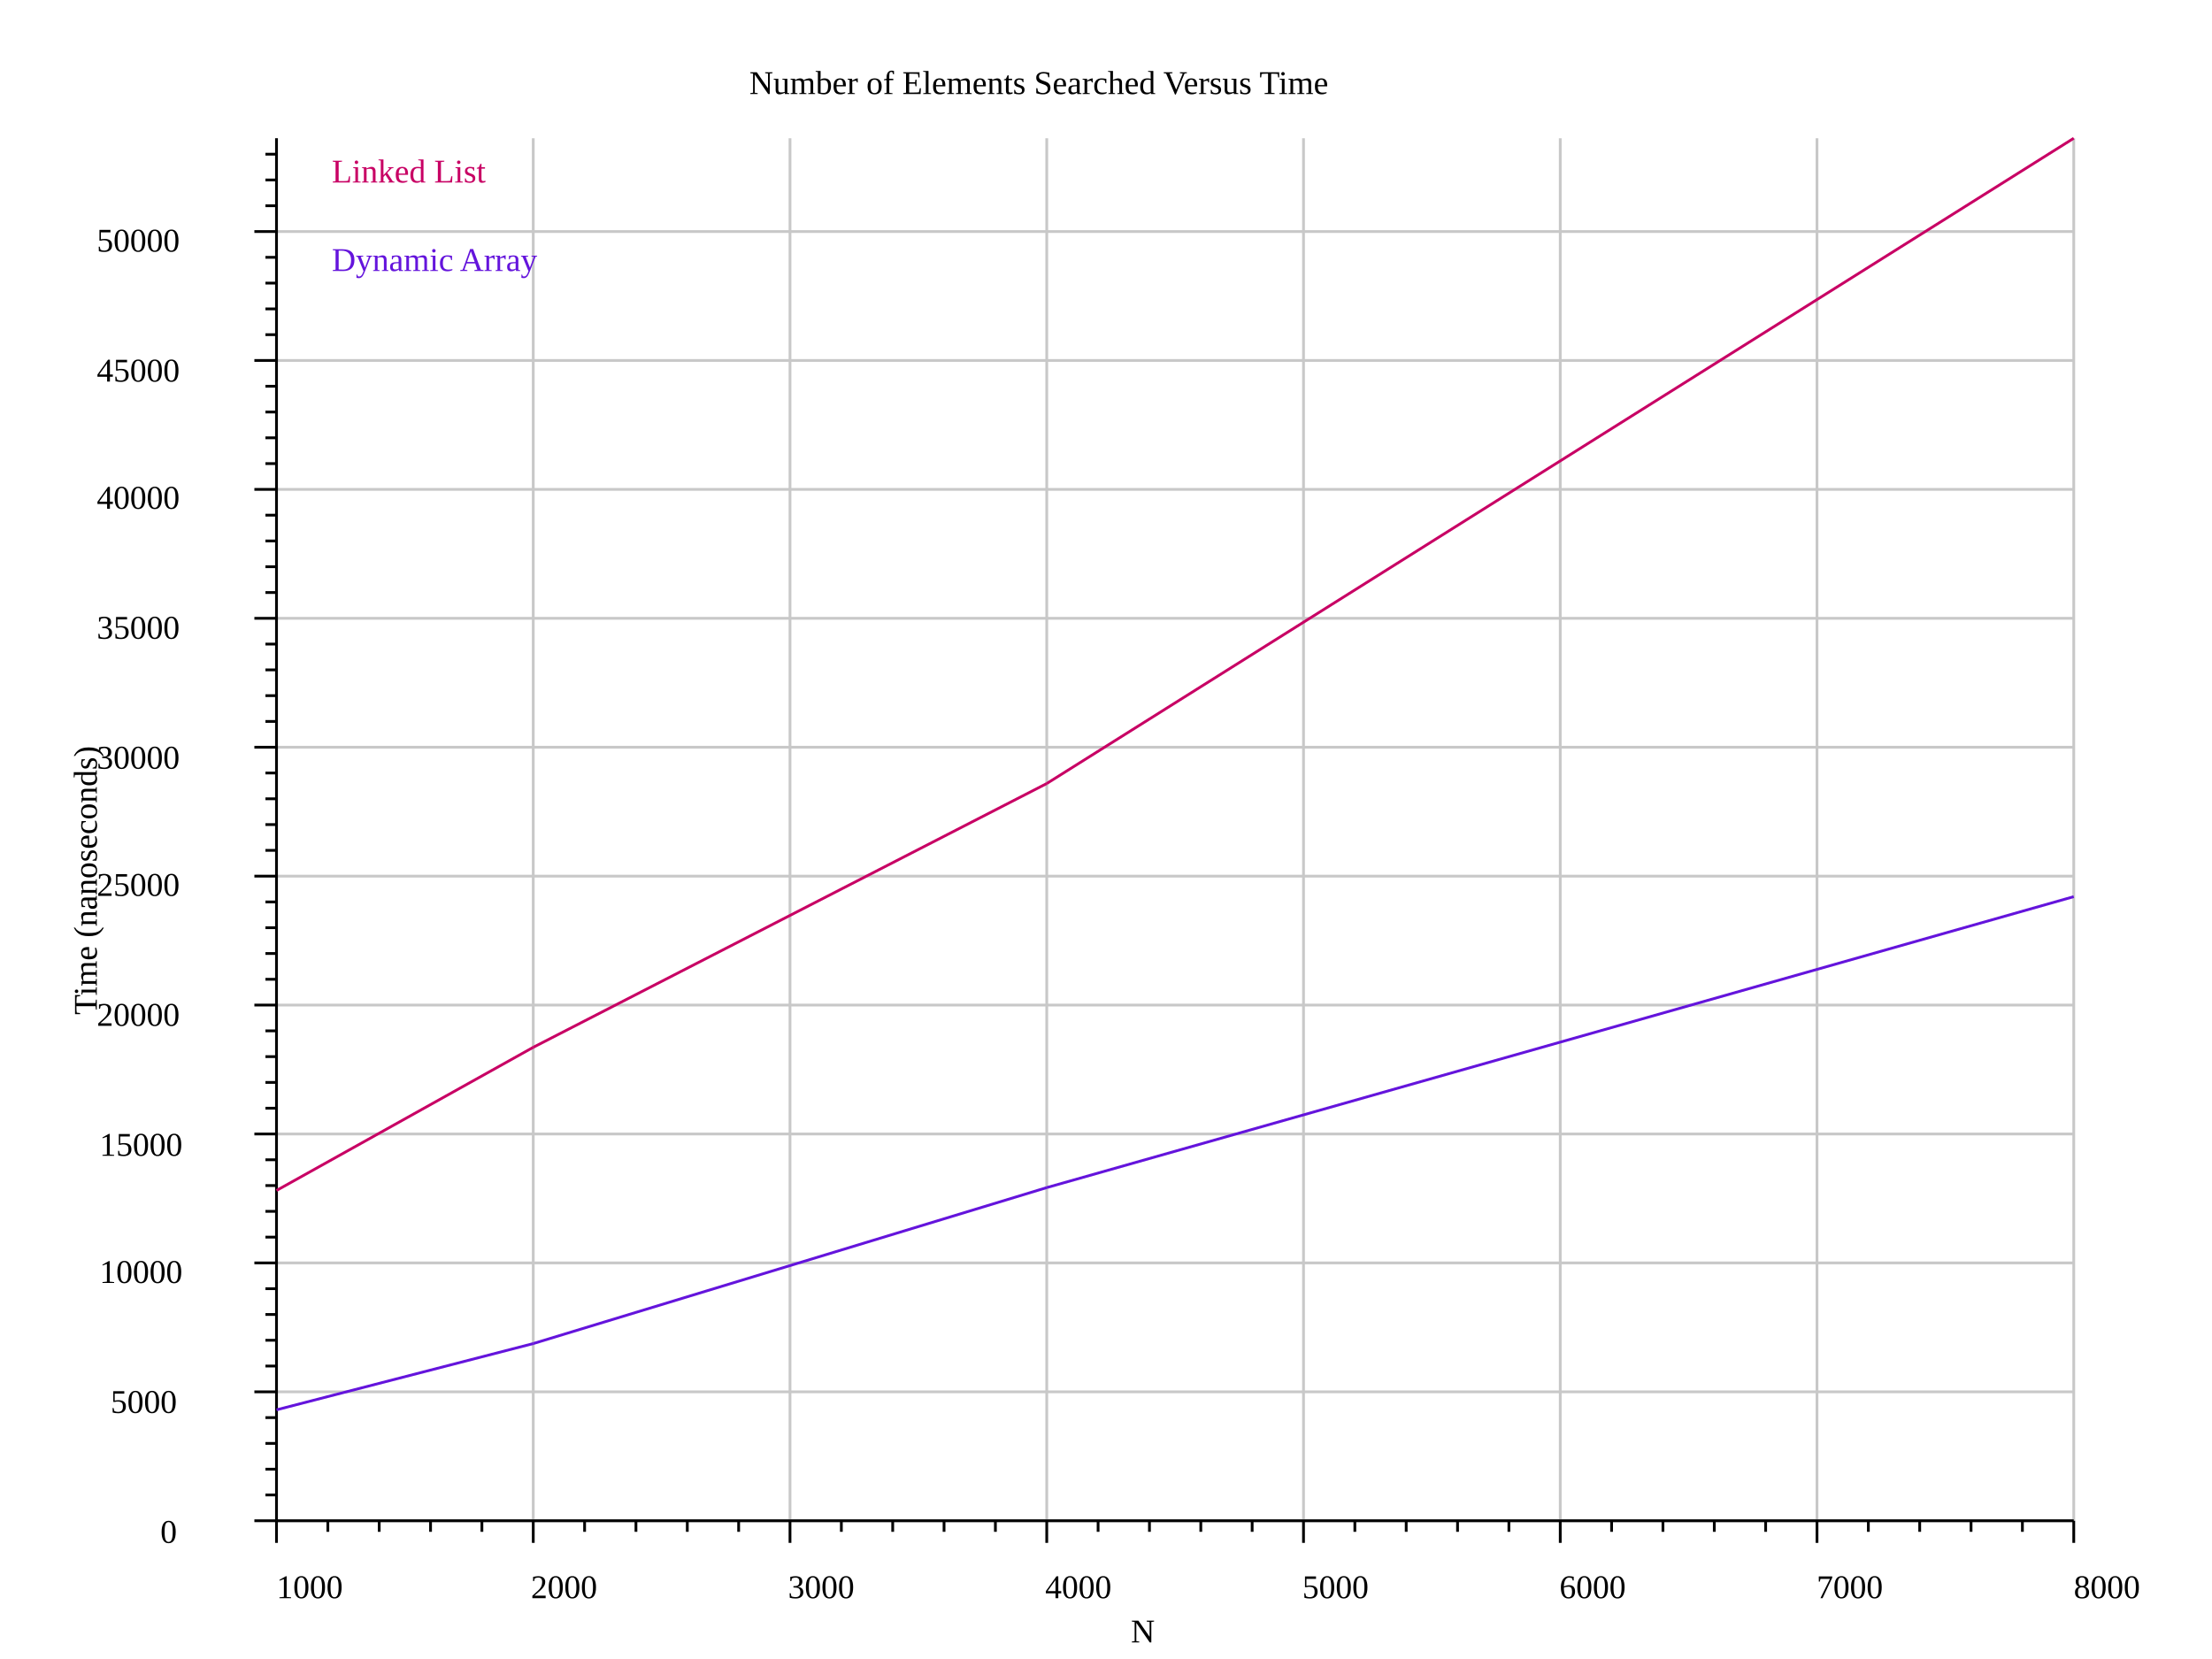
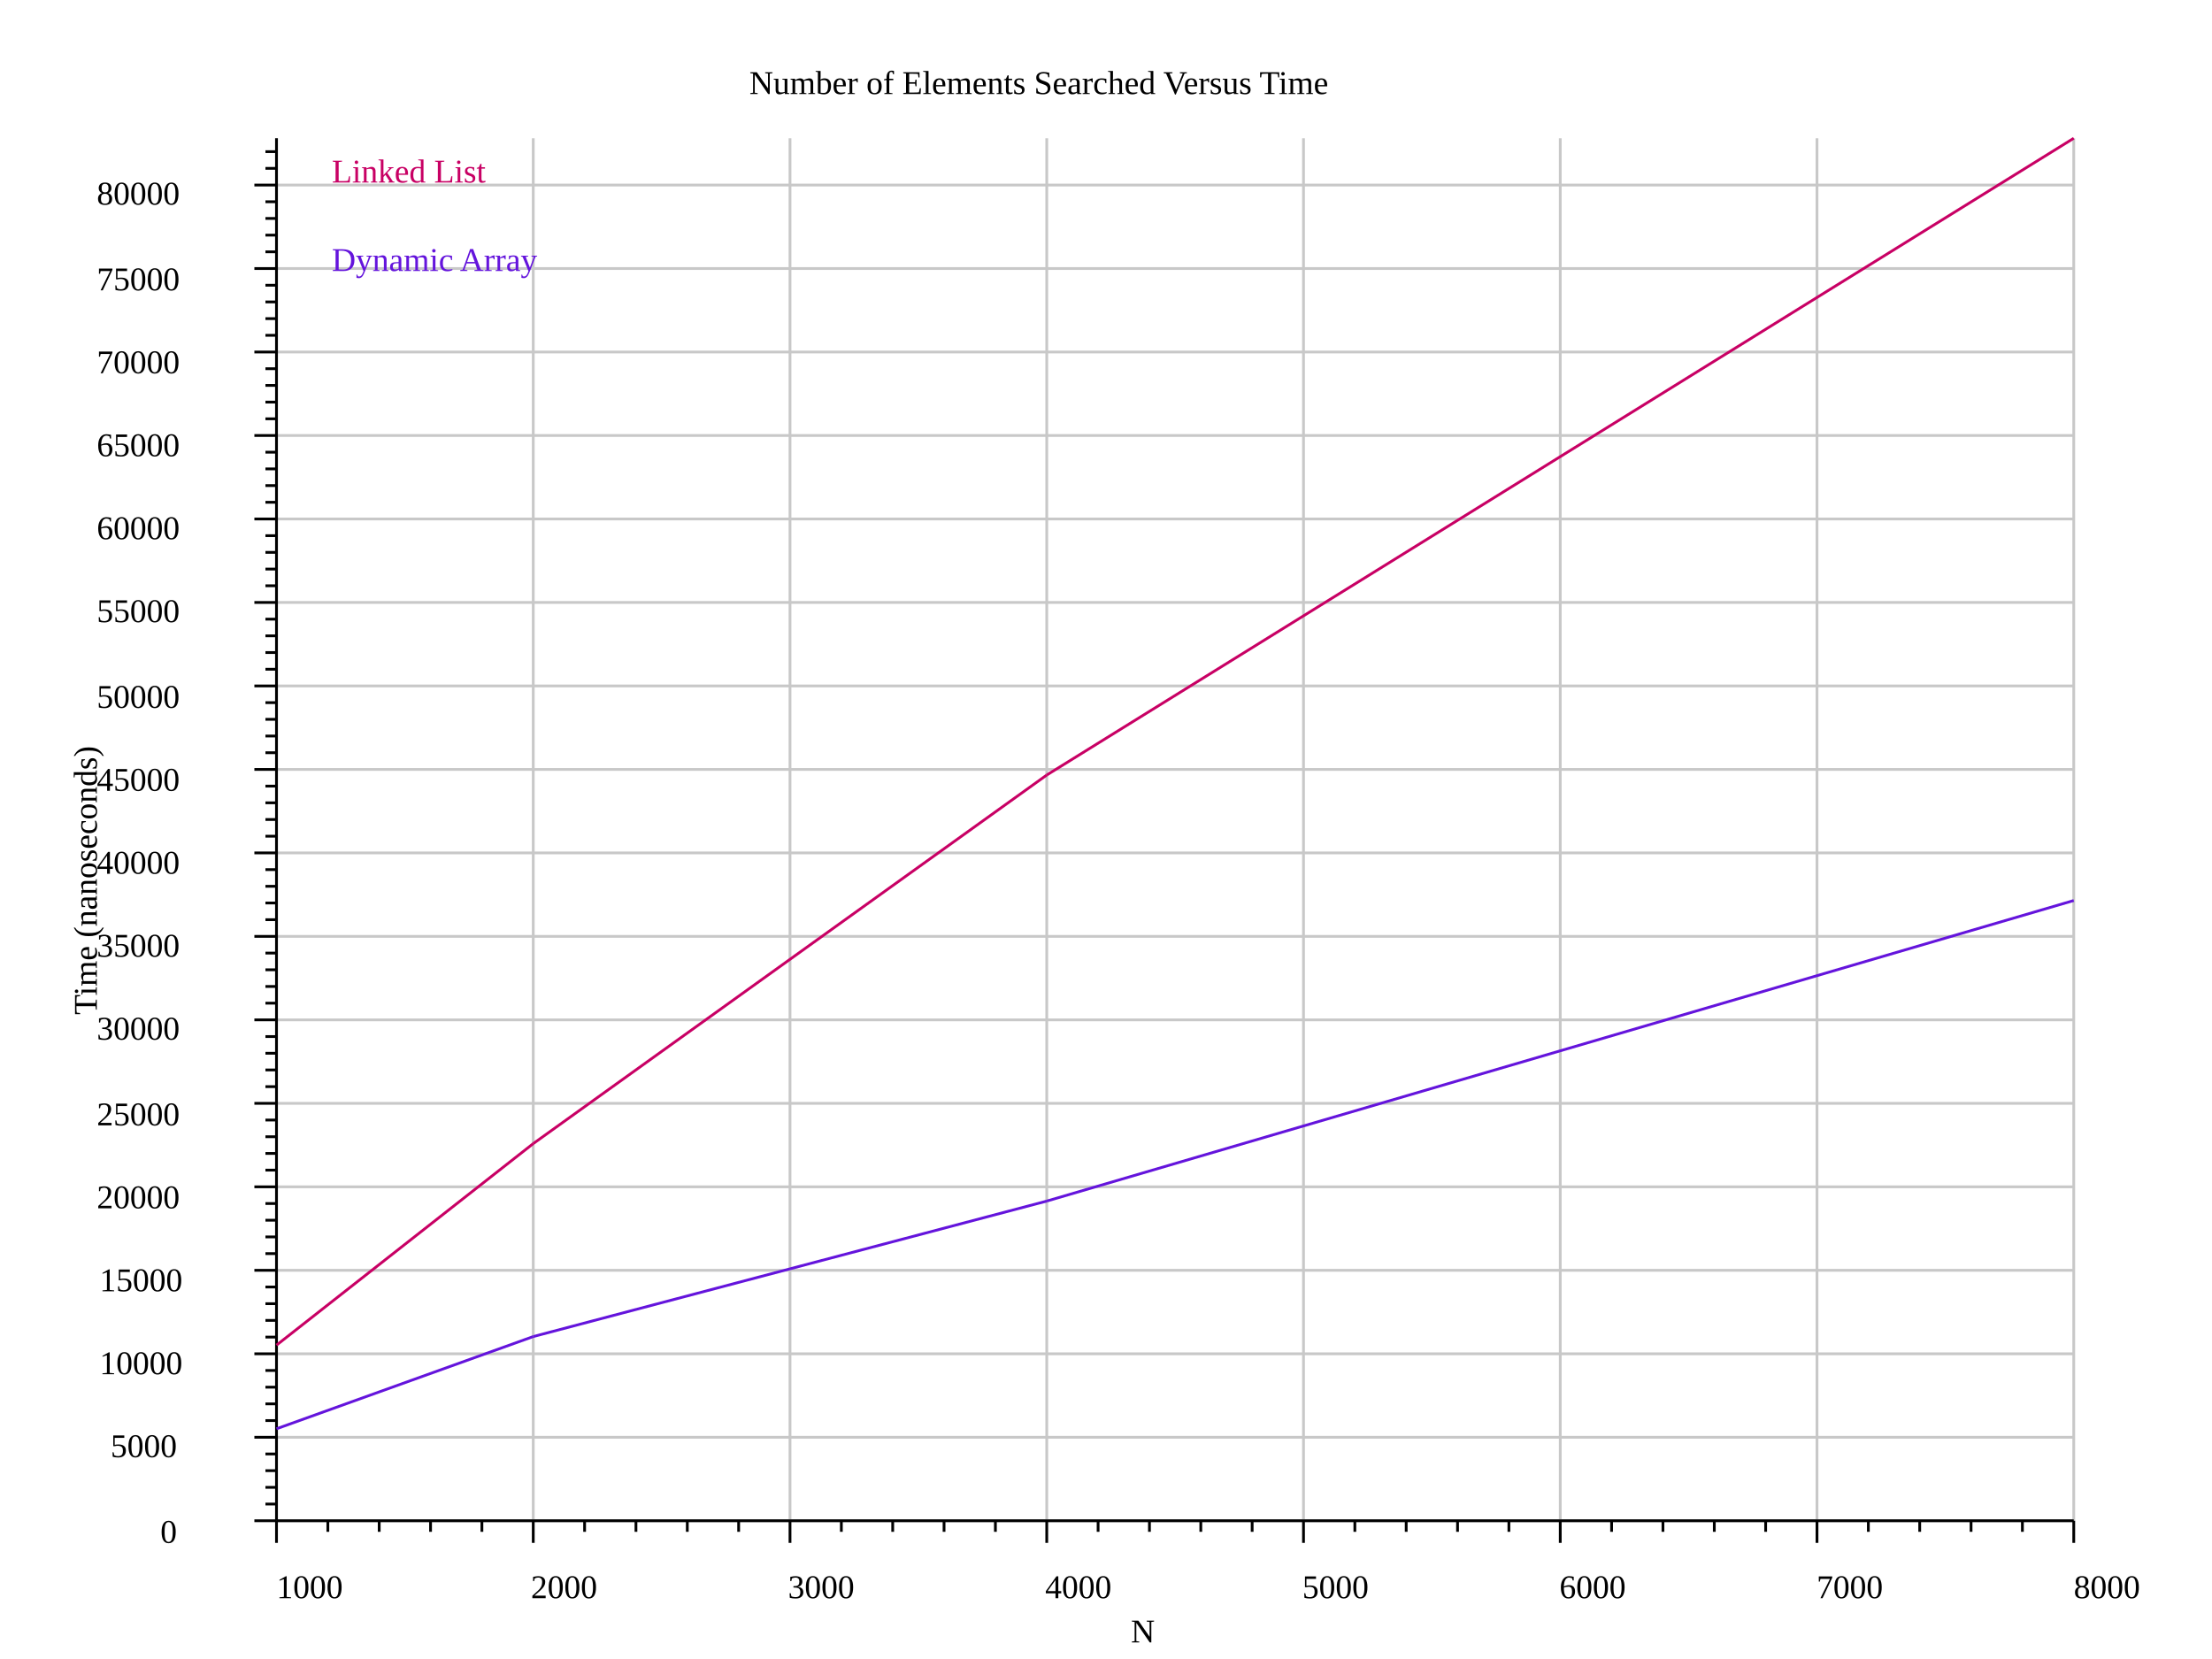
<svg xmlns="http://www.w3.org/2000/svg" version="1.1" baseProfile="full" width="800" height="600">
  <clipPath>
    <rect x="0" y="0" width="800" height="600" fill="rgb(0,0,0)" />
  </clipPath>
  <text x="271" y="34" fill="rgb(0,0,0)">
Number of Elements Searched Versus Time</text>
  <line x1="100" y1="50" x2="100" y2="550" stroke="rgb(200,200,200)" />
  <line x1="192.857" y1="50" x2="192.857" y2="550" stroke="rgb(200,200,200)" />
  <line x1="285.714" y1="50" x2="285.714" y2="550" stroke="rgb(200,200,200)" />
  <line x1="378.571" y1="50" x2="378.571" y2="550" stroke="rgb(200,200,200)" />
  <line x1="471.429" y1="50" x2="471.429" y2="550" stroke="rgb(200,200,200)" />
  <line x1="564.286" y1="50" x2="564.286" y2="550" stroke="rgb(200,200,200)" />
  <line x1="657.143" y1="50" x2="657.143" y2="550" stroke="rgb(200,200,200)" />
  <line x1="750" y1="50" x2="750" y2="550" stroke="rgb(200,200,200)" />
  <line x1="100" y1="550" x2="750" y2="550" stroke="rgb(200,200,200)" />
-   <line x1="100" y1="503.374" x2="750" y2="503.374" stroke="rgb(200,200,200)" />
-   <line x1="100" y1="456.748" x2="750" y2="456.748" stroke="rgb(200,200,200)" />
-   <line x1="100" y1="410.122" x2="750" y2="410.122" stroke="rgb(200,200,200)" />
-   <line x1="100" y1="363.495" x2="750" y2="363.495" stroke="rgb(200,200,200)" />
-   <line x1="100" y1="316.869" x2="750" y2="316.869" stroke="rgb(200,200,200)" />
-   <line x1="100" y1="270.243" x2="750" y2="270.243" stroke="rgb(200,200,200)" />
-   <line x1="100" y1="223.617" x2="750" y2="223.617" stroke="rgb(200,200,200)" />
-   <line x1="100" y1="176.991" x2="750" y2="176.991" stroke="rgb(200,200,200)" />
-   <line x1="100" y1="130.365" x2="750" y2="130.365" stroke="rgb(200,200,200)" />
-   <line x1="100" y1="83.739" x2="750" y2="83.739" stroke="rgb(200,200,200)" />
+   <line x1="100" y1="519.808" x2="750" y2="519.808" stroke="rgb(200,200,200)" />
+   <line x1="100" y1="489.616" x2="750" y2="489.616" stroke="rgb(200,200,200)" />
+   <line x1="100" y1="459.424" x2="750" y2="459.424" stroke="rgb(200,200,200)" />
+   <line x1="100" y1="429.231" x2="750" y2="429.231" stroke="rgb(200,200,200)" />
+   <line x1="100" y1="399.039" x2="750" y2="399.039" stroke="rgb(200,200,200)" />
+   <line x1="100" y1="368.847" x2="750" y2="368.847" stroke="rgb(200,200,200)" />
+   <line x1="100" y1="338.655" x2="750" y2="338.655" stroke="rgb(200,200,200)" />
+   <line x1="100" y1="308.463" x2="750" y2="308.463" stroke="rgb(200,200,200)" />
+   <line x1="100" y1="278.271" x2="750" y2="278.271" stroke="rgb(200,200,200)" />
+   <line x1="100" y1="248.079" x2="750" y2="248.079" stroke="rgb(200,200,200)" />
+   <line x1="100" y1="217.886" x2="750" y2="217.886" stroke="rgb(200,200,200)" />
+   <line x1="100" y1="187.694" x2="750" y2="187.694" stroke="rgb(200,200,200)" />
+   <line x1="100" y1="157.502" x2="750" y2="157.502" stroke="rgb(200,200,200)" />
+   <line x1="100" y1="127.31" x2="750" y2="127.31" stroke="rgb(200,200,200)" />
+   <line x1="100" y1="97.118" x2="750" y2="97.118" stroke="rgb(200,200,200)" />
+   <line x1="100" y1="66.926" x2="750" y2="66.926" stroke="rgb(200,200,200)" />
  <line x1="100" y1="550" x2="750" y2="550" stroke="rgb(0,0,0)" />
  <text x="100" y="578" fill="rgb(0,0,0)">
1000</text>
  <line x1="100" y1="550" x2="100" y2="558" stroke="rgb(0,0,0)" />
  <line x1="118.571" y1="550" x2="118.571" y2="554" stroke="rgb(0,0,0)" />
  <line x1="137.143" y1="550" x2="137.143" y2="554" stroke="rgb(0,0,0)" />
  <line x1="155.714" y1="550" x2="155.714" y2="554" stroke="rgb(0,0,0)" />
  <line x1="174.286" y1="550" x2="174.286" y2="554" stroke="rgb(0,0,0)" />
  <text x="192" y="578" fill="rgb(0,0,0)">
2000</text>
  <line x1="192.857" y1="550" x2="192.857" y2="558" stroke="rgb(0,0,0)" />
  <line x1="211.429" y1="550" x2="211.429" y2="554" stroke="rgb(0,0,0)" />
  <line x1="230" y1="550" x2="230" y2="554" stroke="rgb(0,0,0)" />
  <line x1="248.571" y1="550" x2="248.571" y2="554" stroke="rgb(0,0,0)" />
  <line x1="267.143" y1="550" x2="267.143" y2="554" stroke="rgb(0,0,0)" />
  <text x="285" y="578" fill="rgb(0,0,0)">
3000</text>
  <line x1="285.714" y1="550" x2="285.714" y2="558" stroke="rgb(0,0,0)" />
  <line x1="304.286" y1="550" x2="304.286" y2="554" stroke="rgb(0,0,0)" />
  <line x1="322.857" y1="550" x2="322.857" y2="554" stroke="rgb(0,0,0)" />
  <line x1="341.429" y1="550" x2="341.429" y2="554" stroke="rgb(0,0,0)" />
  <line x1="360" y1="550" x2="360" y2="554" stroke="rgb(0,0,0)" />
  <text x="378" y="578" fill="rgb(0,0,0)">
4000</text>
  <line x1="378.571" y1="550" x2="378.571" y2="558" stroke="rgb(0,0,0)" />
  <line x1="397.143" y1="550" x2="397.143" y2="554" stroke="rgb(0,0,0)" />
  <line x1="415.714" y1="550" x2="415.714" y2="554" stroke="rgb(0,0,0)" />
  <line x1="434.286" y1="550" x2="434.286" y2="554" stroke="rgb(0,0,0)" />
  <line x1="452.857" y1="550" x2="452.857" y2="554" stroke="rgb(0,0,0)" />
  <text x="471" y="578" fill="rgb(0,0,0)">
5000</text>
  <line x1="471.429" y1="550" x2="471.429" y2="558" stroke="rgb(0,0,0)" />
  <line x1="490" y1="550" x2="490" y2="554" stroke="rgb(0,0,0)" />
  <line x1="508.571" y1="550" x2="508.571" y2="554" stroke="rgb(0,0,0)" />
  <line x1="527.143" y1="550" x2="527.143" y2="554" stroke="rgb(0,0,0)" />
  <line x1="545.714" y1="550" x2="545.714" y2="554" stroke="rgb(0,0,0)" />
  <text x="564" y="578" fill="rgb(0,0,0)">
6000</text>
  <line x1="564.286" y1="550" x2="564.286" y2="558" stroke="rgb(0,0,0)" />
  <line x1="582.857" y1="550" x2="582.857" y2="554" stroke="rgb(0,0,0)" />
  <line x1="601.429" y1="550" x2="601.429" y2="554" stroke="rgb(0,0,0)" />
  <line x1="620" y1="550" x2="620" y2="554" stroke="rgb(0,0,0)" />
  <line x1="638.571" y1="550" x2="638.571" y2="554" stroke="rgb(0,0,0)" />
  <text x="657" y="578" fill="rgb(0,0,0)">
7000</text>
  <line x1="657.143" y1="550" x2="657.143" y2="558" stroke="rgb(0,0,0)" />
  <line x1="675.714" y1="550" x2="675.714" y2="554" stroke="rgb(0,0,0)" />
  <line x1="694.286" y1="550" x2="694.286" y2="554" stroke="rgb(0,0,0)" />
  <line x1="712.857" y1="550" x2="712.857" y2="554" stroke="rgb(0,0,0)" />
  <line x1="731.429" y1="550" x2="731.429" y2="554" stroke="rgb(0,0,0)" />
  <text x="750" y="578" fill="rgb(0,0,0)">
8000</text>
  <line x1="750" y1="550" x2="750" y2="558" stroke="rgb(0,0,0)" />
  <text x="409" y="594" fill="rgb(0,0,0)">
N</text>
  <line x1="100" y1="50" x2="100" y2="550" stroke="rgb(0,0,0)" />
  <text x="58" y="558" fill="rgb(0,0,0)">
0</text>
  <line x1="100" y1="550" x2="92" y2="550" stroke="rgb(0,0,0)" />
-   <line x1="100" y1="540.675" x2="96" y2="540.675" stroke="rgb(0,0,0)" />
-   <line x1="100" y1="531.35" x2="96" y2="531.35" stroke="rgb(0,0,0)" />
-   <line x1="100" y1="522.024" x2="96" y2="522.024" stroke="rgb(0,0,0)" />
-   <line x1="100" y1="512.699" x2="96" y2="512.699" stroke="rgb(0,0,0)" />
-   <text x="40" y="511" fill="rgb(0,0,0)">
+   <line x1="100" y1="543.962" x2="96" y2="543.962" stroke="rgb(0,0,0)" />
+   <line x1="100" y1="537.923" x2="96" y2="537.923" stroke="rgb(0,0,0)" />
+   <line x1="100" y1="531.885" x2="96" y2="531.885" stroke="rgb(0,0,0)" />
+   <line x1="100" y1="525.846" x2="96" y2="525.846" stroke="rgb(0,0,0)" />
+   <text x="40" y="527" fill="rgb(0,0,0)">
5000</text>
-   <line x1="100" y1="503.374" x2="92" y2="503.374" stroke="rgb(0,0,0)" />
-   <line x1="100" y1="494.049" x2="96" y2="494.049" stroke="rgb(0,0,0)" />
-   <line x1="100" y1="484.723" x2="96" y2="484.723" stroke="rgb(0,0,0)" />
-   <line x1="100" y1="475.398" x2="96" y2="475.398" stroke="rgb(0,0,0)" />
-   <line x1="100" y1="466.073" x2="96" y2="466.073" stroke="rgb(0,0,0)" />
-   <text x="36" y="464" fill="rgb(0,0,0)">
+   <line x1="100" y1="519.808" x2="92" y2="519.808" stroke="rgb(0,0,0)" />
+   <line x1="100" y1="513.769" x2="96" y2="513.769" stroke="rgb(0,0,0)" />
+   <line x1="100" y1="507.731" x2="96" y2="507.731" stroke="rgb(0,0,0)" />
+   <line x1="100" y1="501.693" x2="96" y2="501.693" stroke="rgb(0,0,0)" />
+   <line x1="100" y1="495.654" x2="96" y2="495.654" stroke="rgb(0,0,0)" />
+   <text x="36" y="497" fill="rgb(0,0,0)">
10000</text>
-   <line x1="100" y1="456.748" x2="92" y2="456.748" stroke="rgb(0,0,0)" />
-   <line x1="100" y1="447.423" x2="96" y2="447.423" stroke="rgb(0,0,0)" />
-   <line x1="100" y1="438.097" x2="96" y2="438.097" stroke="rgb(0,0,0)" />
-   <line x1="100" y1="428.772" x2="96" y2="428.772" stroke="rgb(0,0,0)" />
-   <line x1="100" y1="419.447" x2="96" y2="419.447" stroke="rgb(0,0,0)" />
-   <text x="36" y="418" fill="rgb(0,0,0)">
+   <line x1="100" y1="489.616" x2="92" y2="489.616" stroke="rgb(0,0,0)" />
+   <line x1="100" y1="483.577" x2="96" y2="483.577" stroke="rgb(0,0,0)" />
+   <line x1="100" y1="477.539" x2="96" y2="477.539" stroke="rgb(0,0,0)" />
+   <line x1="100" y1="471.5" x2="96" y2="471.5" stroke="rgb(0,0,0)" />
+   <line x1="100" y1="465.462" x2="96" y2="465.462" stroke="rgb(0,0,0)" />
+   <text x="36" y="467" fill="rgb(0,0,0)">
15000</text>
-   <line x1="100" y1="410.122" x2="92" y2="410.122" stroke="rgb(0,0,0)" />
-   <line x1="100" y1="400.796" x2="96" y2="400.796" stroke="rgb(0,0,0)" />
-   <line x1="100" y1="391.471" x2="96" y2="391.471" stroke="rgb(0,0,0)" />
-   <line x1="100" y1="382.146" x2="96" y2="382.146" stroke="rgb(0,0,0)" />
-   <line x1="100" y1="372.821" x2="96" y2="372.821" stroke="rgb(0,0,0)" />
-   <text x="35" y="371" fill="rgb(0,0,0)">
+   <line x1="100" y1="459.424" x2="92" y2="459.424" stroke="rgb(0,0,0)" />
+   <line x1="100" y1="453.385" x2="96" y2="453.385" stroke="rgb(0,0,0)" />
+   <line x1="100" y1="447.347" x2="96" y2="447.347" stroke="rgb(0,0,0)" />
+   <line x1="100" y1="441.308" x2="96" y2="441.308" stroke="rgb(0,0,0)" />
+   <line x1="100" y1="435.27" x2="96" y2="435.27" stroke="rgb(0,0,0)" />
+   <text x="35" y="437" fill="rgb(0,0,0)">
20000</text>
-   <line x1="100" y1="363.495" x2="92" y2="363.495" stroke="rgb(0,0,0)" />
-   <line x1="100" y1="354.17" x2="96" y2="354.17" stroke="rgb(0,0,0)" />
-   <line x1="100" y1="344.845" x2="96" y2="344.845" stroke="rgb(0,0,0)" />
-   <line x1="100" y1="335.52" x2="96" y2="335.52" stroke="rgb(0,0,0)" />
-   <line x1="100" y1="326.195" x2="96" y2="326.195" stroke="rgb(0,0,0)" />
-   <text x="35" y="324" fill="rgb(0,0,0)">
+   <line x1="100" y1="429.231" x2="92" y2="429.231" stroke="rgb(0,0,0)" />
+   <line x1="100" y1="423.193" x2="96" y2="423.193" stroke="rgb(0,0,0)" />
+   <line x1="100" y1="417.155" x2="96" y2="417.155" stroke="rgb(0,0,0)" />
+   <line x1="100" y1="411.116" x2="96" y2="411.116" stroke="rgb(0,0,0)" />
+   <line x1="100" y1="405.078" x2="96" y2="405.078" stroke="rgb(0,0,0)" />
+   <text x="35" y="407" fill="rgb(0,0,0)">
25000</text>
-   <line x1="100" y1="316.869" x2="92" y2="316.869" stroke="rgb(0,0,0)" />
-   <line x1="100" y1="307.544" x2="96" y2="307.544" stroke="rgb(0,0,0)" />
-   <line x1="100" y1="298.219" x2="96" y2="298.219" stroke="rgb(0,0,0)" />
-   <line x1="100" y1="288.894" x2="96" y2="288.894" stroke="rgb(0,0,0)" />
-   <line x1="100" y1="279.568" x2="96" y2="279.568" stroke="rgb(0,0,0)" />
-   <text x="35" y="278" fill="rgb(0,0,0)">
+   <line x1="100" y1="399.039" x2="92" y2="399.039" stroke="rgb(0,0,0)" />
+   <line x1="100" y1="393.001" x2="96" y2="393.001" stroke="rgb(0,0,0)" />
+   <line x1="100" y1="386.962" x2="96" y2="386.962" stroke="rgb(0,0,0)" />
+   <line x1="100" y1="380.924" x2="96" y2="380.924" stroke="rgb(0,0,0)" />
+   <line x1="100" y1="374.886" x2="96" y2="374.886" stroke="rgb(0,0,0)" />
+   <text x="35" y="376" fill="rgb(0,0,0)">
30000</text>
-   <line x1="100" y1="270.243" x2="92" y2="270.243" stroke="rgb(0,0,0)" />
-   <line x1="100" y1="260.918" x2="96" y2="260.918" stroke="rgb(0,0,0)" />
-   <line x1="100" y1="251.593" x2="96" y2="251.593" stroke="rgb(0,0,0)" />
-   <line x1="100" y1="242.268" x2="96" y2="242.268" stroke="rgb(0,0,0)" />
-   <line x1="100" y1="232.942" x2="96" y2="232.942" stroke="rgb(0,0,0)" />
-   <text x="35" y="231" fill="rgb(0,0,0)">
+   <line x1="100" y1="368.847" x2="92" y2="368.847" stroke="rgb(0,0,0)" />
+   <line x1="100" y1="362.809" x2="96" y2="362.809" stroke="rgb(0,0,0)" />
+   <line x1="100" y1="356.77" x2="96" y2="356.77" stroke="rgb(0,0,0)" />
+   <line x1="100" y1="350.732" x2="96" y2="350.732" stroke="rgb(0,0,0)" />
+   <line x1="100" y1="344.693" x2="96" y2="344.693" stroke="rgb(0,0,0)" />
+   <text x="35" y="346" fill="rgb(0,0,0)">
35000</text>
-   <line x1="100" y1="223.617" x2="92" y2="223.617" stroke="rgb(0,0,0)" />
-   <line x1="100" y1="214.292" x2="96" y2="214.292" stroke="rgb(0,0,0)" />
-   <line x1="100" y1="204.967" x2="96" y2="204.967" stroke="rgb(0,0,0)" />
-   <line x1="100" y1="195.641" x2="96" y2="195.641" stroke="rgb(0,0,0)" />
-   <line x1="100" y1="186.316" x2="96" y2="186.316" stroke="rgb(0,0,0)" />
-   <text x="35" y="184" fill="rgb(0,0,0)">
+   <line x1="100" y1="338.655" x2="92" y2="338.655" stroke="rgb(0,0,0)" />
+   <line x1="100" y1="332.617" x2="96" y2="332.617" stroke="rgb(0,0,0)" />
+   <line x1="100" y1="326.578" x2="96" y2="326.578" stroke="rgb(0,0,0)" />
+   <line x1="100" y1="320.54" x2="96" y2="320.54" stroke="rgb(0,0,0)" />
+   <line x1="100" y1="314.501" x2="96" y2="314.501" stroke="rgb(0,0,0)" />
+   <text x="35" y="316" fill="rgb(0,0,0)">
40000</text>
-   <line x1="100" y1="176.991" x2="92" y2="176.991" stroke="rgb(0,0,0)" />
-   <line x1="100" y1="167.666" x2="96" y2="167.666" stroke="rgb(0,0,0)" />
-   <line x1="100" y1="158.34" x2="96" y2="158.34" stroke="rgb(0,0,0)" />
-   <line x1="100" y1="149.015" x2="96" y2="149.015" stroke="rgb(0,0,0)" />
-   <line x1="100" y1="139.69" x2="96" y2="139.69" stroke="rgb(0,0,0)" />
-   <text x="35" y="138" fill="rgb(0,0,0)">
+   <line x1="100" y1="308.463" x2="92" y2="308.463" stroke="rgb(0,0,0)" />
+   <line x1="100" y1="302.424" x2="96" y2="302.424" stroke="rgb(0,0,0)" />
+   <line x1="100" y1="296.386" x2="96" y2="296.386" stroke="rgb(0,0,0)" />
+   <line x1="100" y1="290.348" x2="96" y2="290.348" stroke="rgb(0,0,0)" />
+   <line x1="100" y1="284.309" x2="96" y2="284.309" stroke="rgb(0,0,0)" />
+   <text x="35" y="286" fill="rgb(0,0,0)">
45000</text>
-   <line x1="100" y1="130.365" x2="92" y2="130.365" stroke="rgb(0,0,0)" />
-   <line x1="100" y1="121.04" x2="96" y2="121.04" stroke="rgb(0,0,0)" />
-   <line x1="100" y1="111.714" x2="96" y2="111.714" stroke="rgb(0,0,0)" />
-   <line x1="100" y1="102.389" x2="96" y2="102.389" stroke="rgb(0,0,0)" />
-   <line x1="100" y1="93.064" x2="96" y2="93.064" stroke="rgb(0,0,0)" />
-   <text x="35" y="91" fill="rgb(0,0,0)">
+   <line x1="100" y1="278.271" x2="92" y2="278.271" stroke="rgb(0,0,0)" />
+   <line x1="100" y1="272.232" x2="96" y2="272.232" stroke="rgb(0,0,0)" />
+   <line x1="100" y1="266.194" x2="96" y2="266.194" stroke="rgb(0,0,0)" />
+   <line x1="100" y1="260.155" x2="96" y2="260.155" stroke="rgb(0,0,0)" />
+   <line x1="100" y1="254.117" x2="96" y2="254.117" stroke="rgb(0,0,0)" />
+   <text x="35" y="256" fill="rgb(0,0,0)">
50000</text>
-   <line x1="100" y1="83.739" x2="92" y2="83.739" stroke="rgb(0,0,0)" />
-   <line x1="100" y1="74.413" x2="96" y2="74.413" stroke="rgb(0,0,0)" />
-   <line x1="100" y1="65.088" x2="96" y2="65.088" stroke="rgb(0,0,0)" />
-   <line x1="100" y1="55.763" x2="96" y2="55.763" stroke="rgb(0,0,0)" />
+   <line x1="100" y1="248.079" x2="92" y2="248.079" stroke="rgb(0,0,0)" />
+   <line x1="100" y1="242.04" x2="96" y2="242.04" stroke="rgb(0,0,0)" />
+   <line x1="100" y1="236.002" x2="96" y2="236.002" stroke="rgb(0,0,0)" />
+   <line x1="100" y1="229.963" x2="96" y2="229.963" stroke="rgb(0,0,0)" />
+   <line x1="100" y1="223.925" x2="96" y2="223.925" stroke="rgb(0,0,0)" />
+   <text x="35" y="225" fill="rgb(0,0,0)">
+ 55000</text>
+   <line x1="100" y1="217.886" x2="92" y2="217.886" stroke="rgb(0,0,0)" />
+   <line x1="100" y1="211.848" x2="96" y2="211.848" stroke="rgb(0,0,0)" />
+   <line x1="100" y1="205.81" x2="96" y2="205.81" stroke="rgb(0,0,0)" />
+   <line x1="100" y1="199.771" x2="96" y2="199.771" stroke="rgb(0,0,0)" />
+   <line x1="100" y1="193.733" x2="96" y2="193.733" stroke="rgb(0,0,0)" />
+   <text x="35" y="195" fill="rgb(0,0,0)">
+ 60000</text>
+   <line x1="100" y1="187.694" x2="92" y2="187.694" stroke="rgb(0,0,0)" />
+   <line x1="100" y1="181.656" x2="96" y2="181.656" stroke="rgb(0,0,0)" />
+   <line x1="100" y1="175.617" x2="96" y2="175.617" stroke="rgb(0,0,0)" />
+   <line x1="100" y1="169.579" x2="96" y2="169.579" stroke="rgb(0,0,0)" />
+   <line x1="100" y1="163.541" x2="96" y2="163.541" stroke="rgb(0,0,0)" />
+   <text x="35" y="165" fill="rgb(0,0,0)">
+ 65000</text>
+   <line x1="100" y1="157.502" x2="92" y2="157.502" stroke="rgb(0,0,0)" />
+   <line x1="100" y1="151.464" x2="96" y2="151.464" stroke="rgb(0,0,0)" />
+   <line x1="100" y1="145.425" x2="96" y2="145.425" stroke="rgb(0,0,0)" />
+   <line x1="100" y1="139.387" x2="96" y2="139.387" stroke="rgb(0,0,0)" />
+   <line x1="100" y1="133.348" x2="96" y2="133.348" stroke="rgb(0,0,0)" />
+   <text x="35" y="135" fill="rgb(0,0,0)">
+ 70000</text>
+   <line x1="100" y1="127.31" x2="92" y2="127.31" stroke="rgb(0,0,0)" />
+   <line x1="100" y1="121.272" x2="96" y2="121.272" stroke="rgb(0,0,0)" />
+   <line x1="100" y1="115.233" x2="96" y2="115.233" stroke="rgb(0,0,0)" />
+   <line x1="100" y1="109.195" x2="96" y2="109.195" stroke="rgb(0,0,0)" />
+   <line x1="100" y1="103.156" x2="96" y2="103.156" stroke="rgb(0,0,0)" />
+   <text x="35" y="105" fill="rgb(0,0,0)">
+ 75000</text>
+   <line x1="100" y1="97.118" x2="92" y2="97.118" stroke="rgb(0,0,0)" />
+   <line x1="100" y1="91.079" x2="96" y2="91.079" stroke="rgb(0,0,0)" />
+   <line x1="100" y1="85.041" x2="96" y2="85.041" stroke="rgb(0,0,0)" />
+   <line x1="100" y1="79.003" x2="96" y2="79.003" stroke="rgb(0,0,0)" />
+   <line x1="100" y1="72.964" x2="96" y2="72.964" stroke="rgb(0,0,0)" />
+   <text x="35" y="74" fill="rgb(0,0,0)">
+ 80000</text>
+   <line x1="100" y1="66.926" x2="92" y2="66.926" stroke="rgb(0,0,0)" />
+   <line x1="100" y1="60.887" x2="96" y2="60.887" stroke="rgb(0,0,0)" />
+   <line x1="100" y1="54.849" x2="96" y2="54.849" stroke="rgb(0,0,0)" />
  <text x="35" y="367" transform="rotate(-90,35,367)">Time (nanoseconds)</text>
  <text x="120" y="66" fill="rgb(200,0,100)">
Linked List</text>
  <text x="120" y="98" fill="rgb(100,20,220)">
Dynamic Array</text>
  <clipPath>
    <rect x="100" y="50" width="650" height="500" fill="rgb(0,0,0)" />
  </clipPath>
-   <line x1="100" y1="430.553" x2="192.857" y2="378.77" stroke="rgb(200,0,100)" />
-   <line x1="192.857" y1="378.77" x2="378.571" y2="283.373" stroke="rgb(200,0,100)" />
-   <line x1="378.571" y1="283.373" x2="750" y2="50" stroke="rgb(200,0,100)" />
-   <line x1="100" y1="509.883" x2="192.857" y2="485.917" stroke="rgb(100,20,220)" />
-   <line x1="192.857" y1="485.917" x2="378.571" y2="429.509" stroke="rgb(100,20,220)" />
-   <line x1="378.571" y1="429.509" x2="750" y2="324.283" stroke="rgb(100,20,220)" />
+   <line x1="100" y1="486.488" x2="192.857" y2="413.598" stroke="rgb(200,0,100)" />
+   <line x1="192.857" y1="413.598" x2="378.571" y2="280.3" stroke="rgb(200,0,100)" />
+   <line x1="378.571" y1="280.3" x2="750" y2="50" stroke="rgb(200,0,100)" />
+   <line x1="100" y1="516.74" x2="192.857" y2="483.384" stroke="rgb(100,20,220)" />
+   <line x1="192.857" y1="483.384" x2="378.571" y2="434.388" stroke="rgb(100,20,220)" />
+   <line x1="378.571" y1="434.388" x2="750" y2="325.684" stroke="rgb(100,20,220)" />
</svg>
